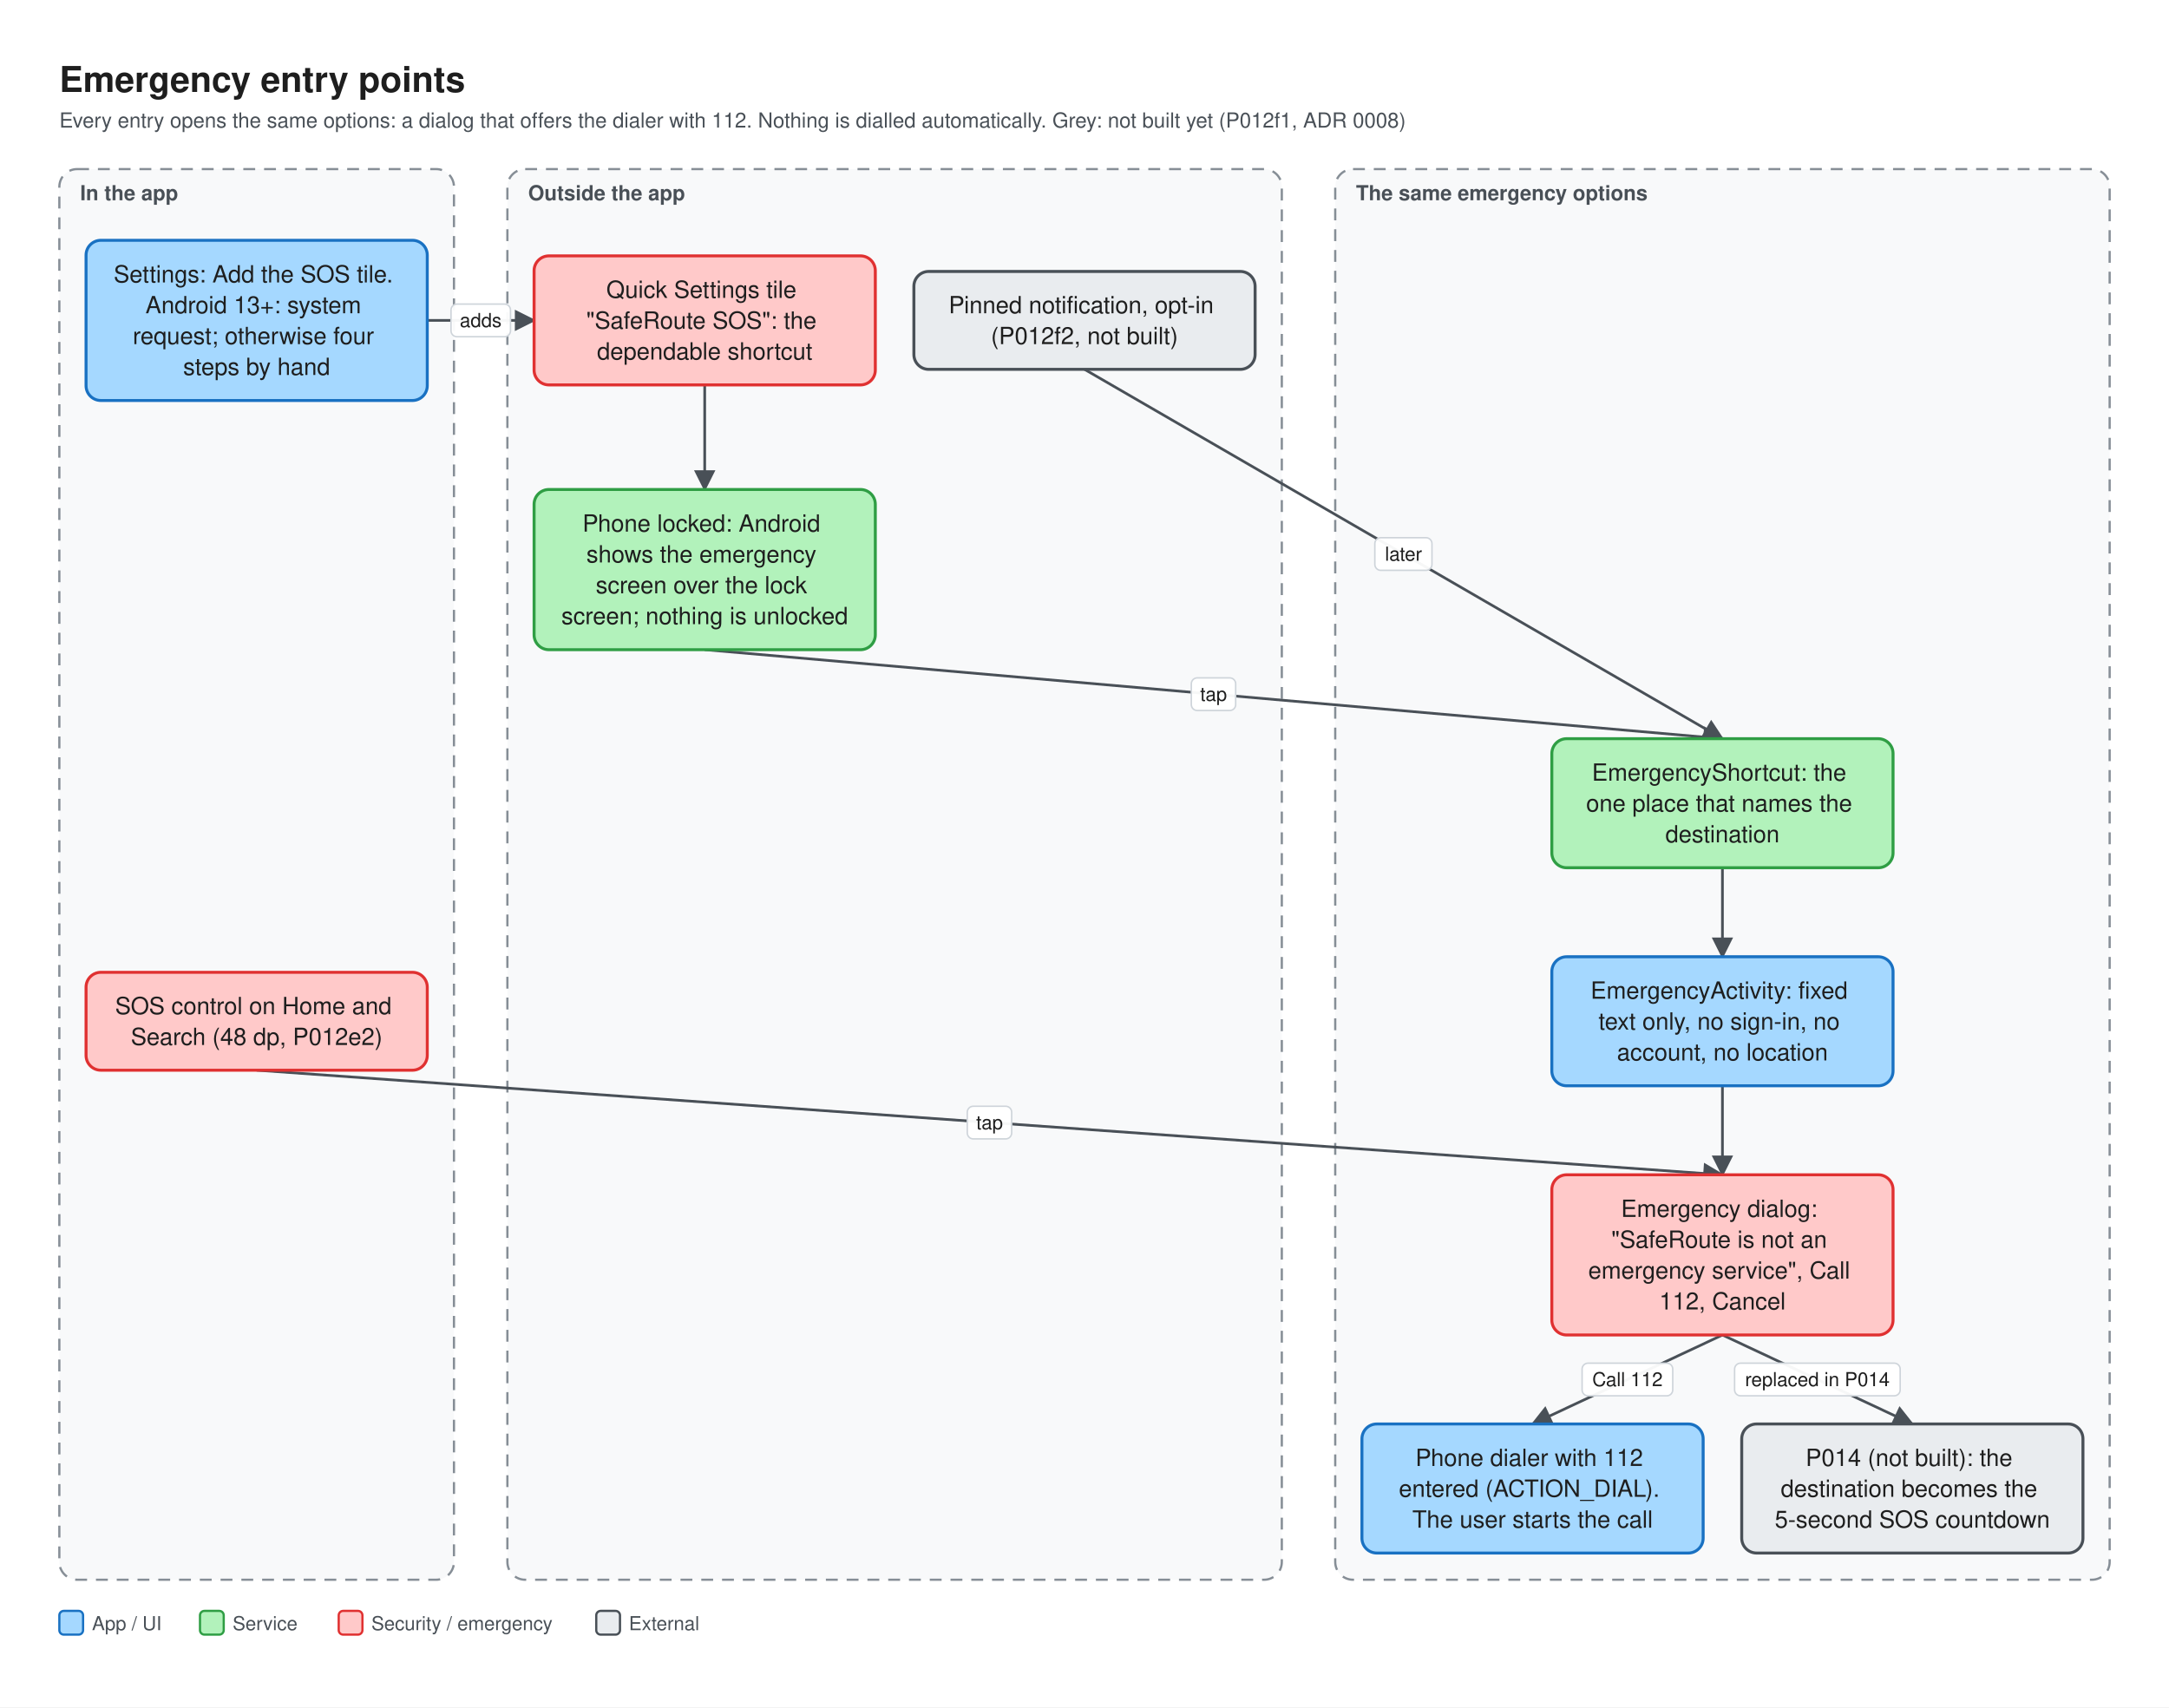
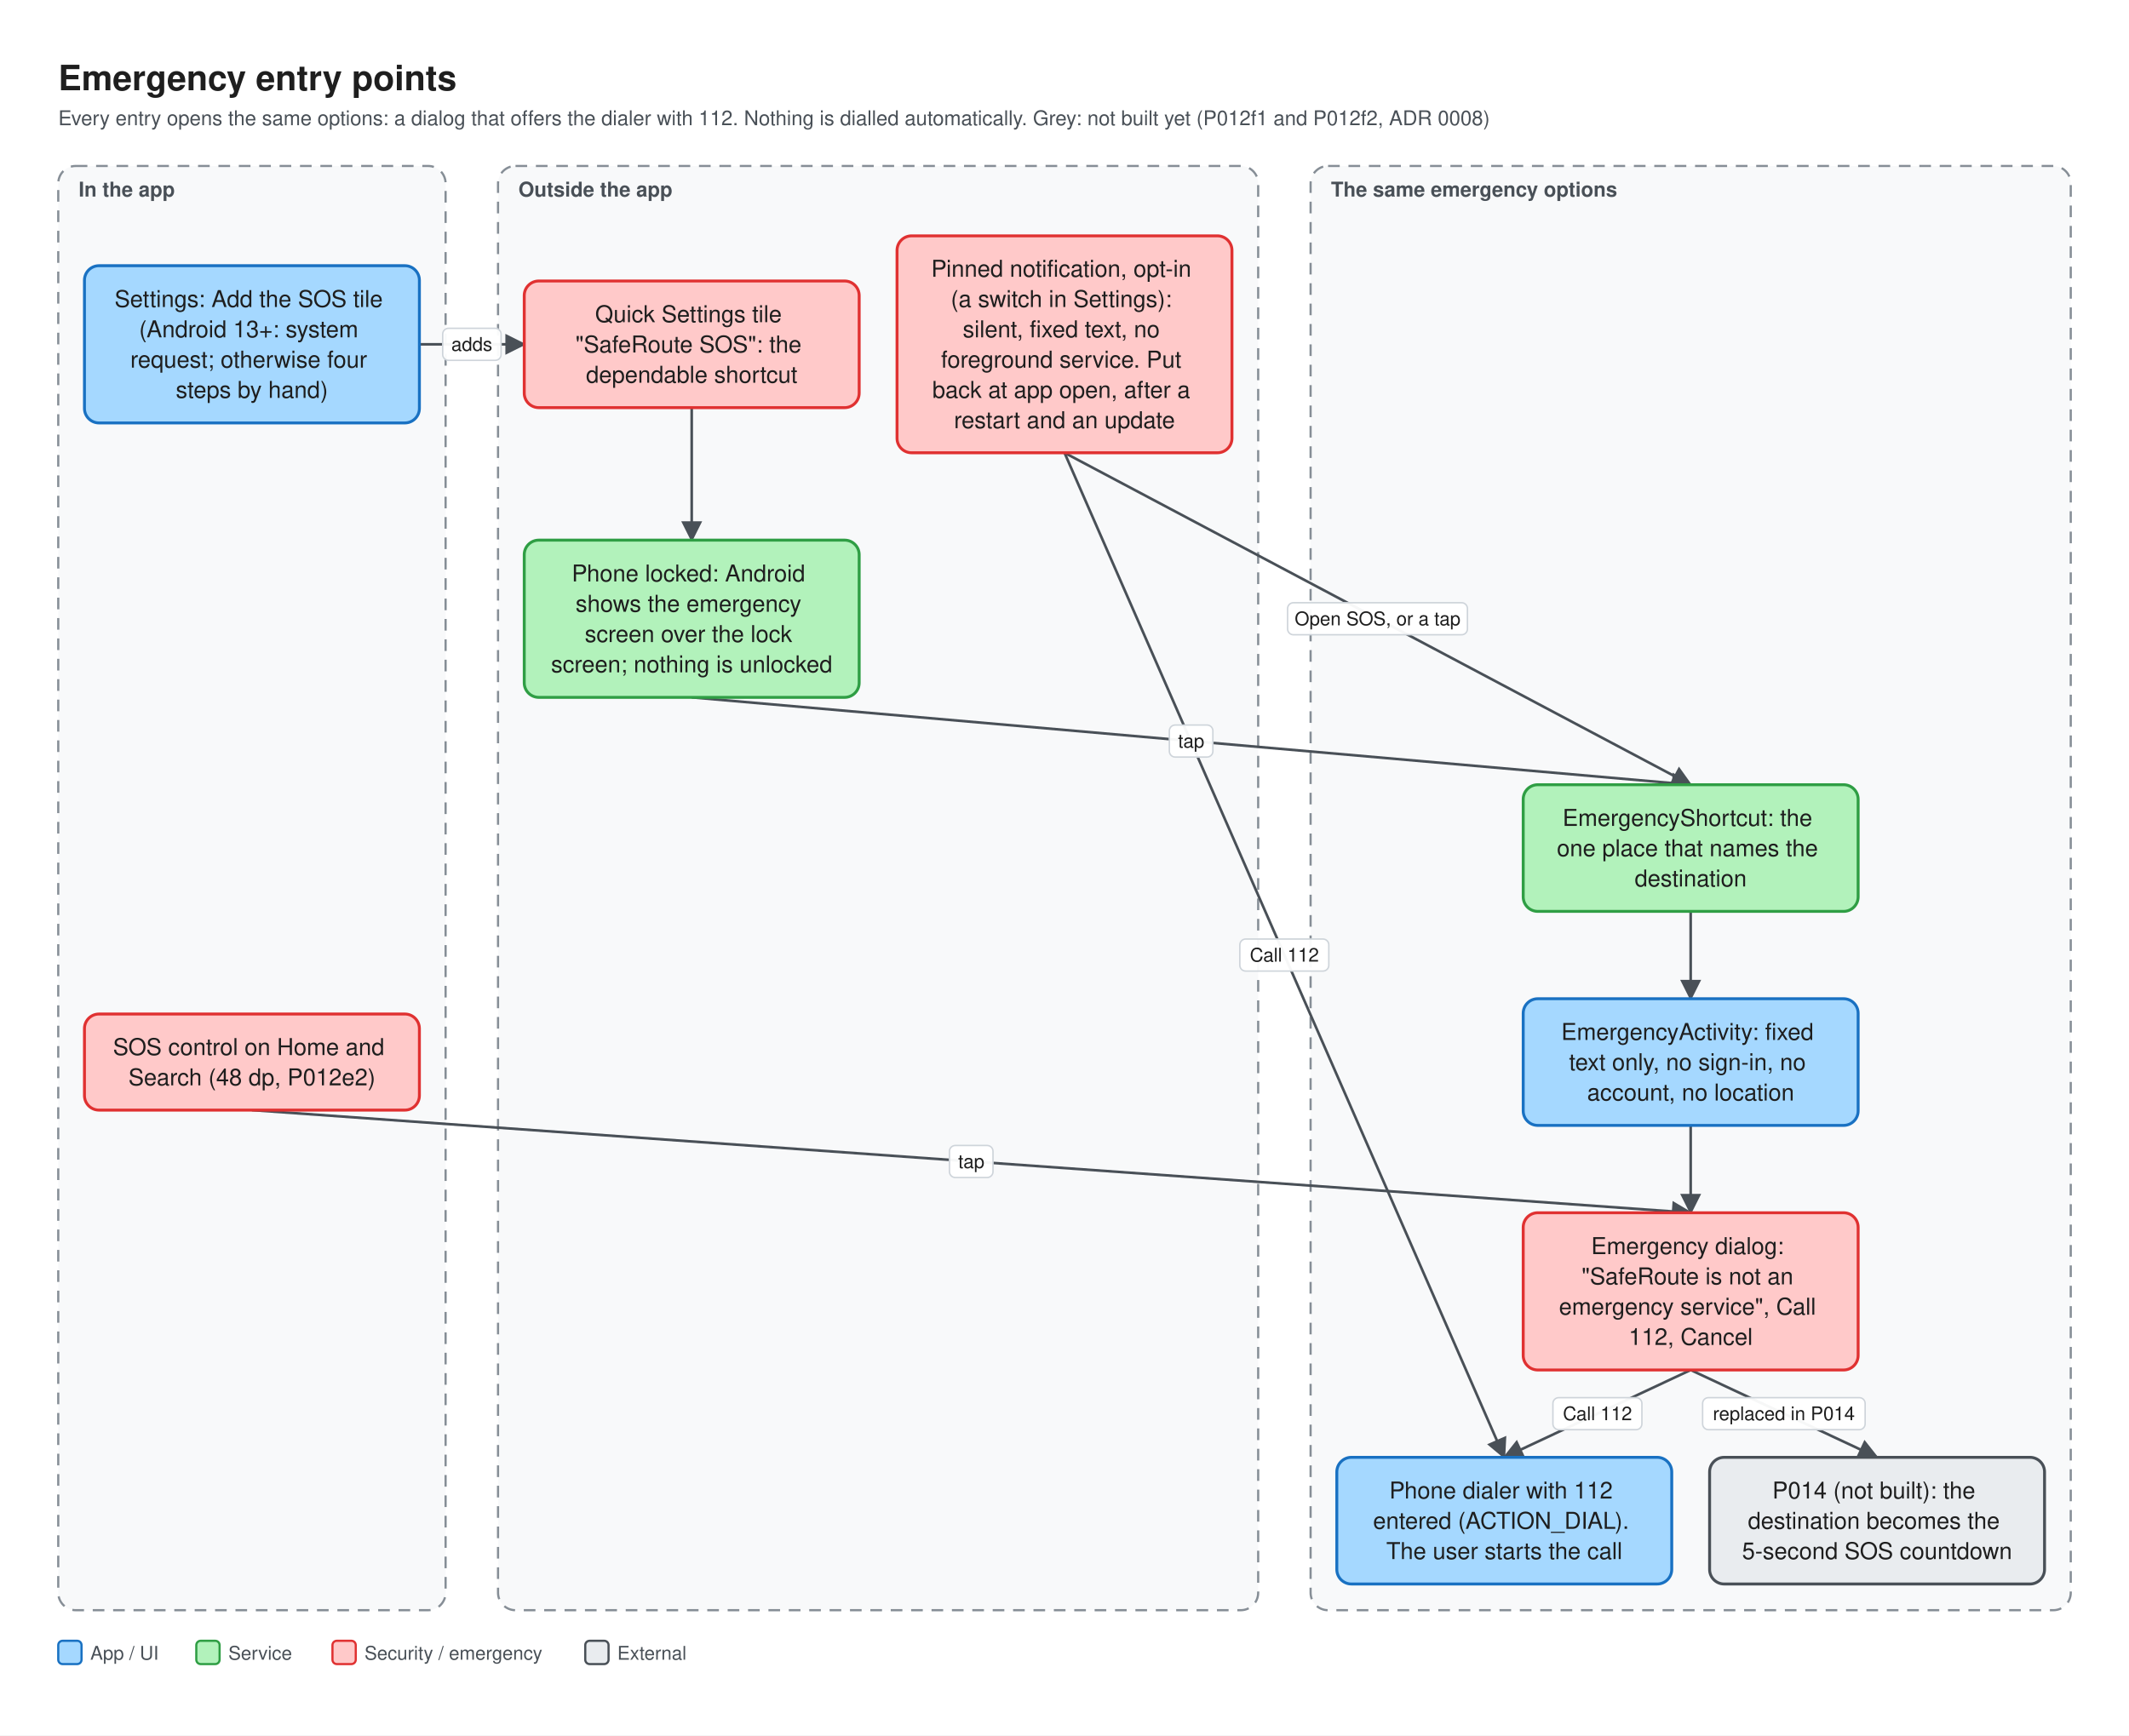
- <svg xmlns="http://www.w3.org/2000/svg" width="1462" height="1151" viewBox="0 0 1462 1151" font-family="Helvetica, Arial, sans-serif">
+ <svg xmlns="http://www.w3.org/2000/svg" width="1462" height="1192" viewBox="0 0 1462 1192" font-family="Helvetica, Arial, sans-serif">
  <defs>
    <marker id="arrow" viewBox="0 0 10 10" refX="9" refY="5" markerWidth="8" markerHeight="8" orient="auto">
      <path d="M0,0 L10,5 L0,10 z" fill="#495057" />
    </marker>
  </defs>
  <rect width="100%" height="100%" fill="#ffffff" />
  <text x="40" y="62" font-size="24" font-weight="700" fill="#1e1e1e">Emergency entry points</text>
-   <text x="40" y="86" font-size="14" fill="#495057">Every entry opens the same options: a dialog that offers the dialer with 112. Nothing is dialled automatically. Grey: not built yet (P012f1, ADR 0008)</text>
-   <rect x="40" y="114" width="266" height="951" rx="12" fill="#f8f9fa" stroke="#868e96" stroke-width="1.5" stroke-dasharray="8 6" />
+   <text x="40" y="86" font-size="14" fill="#495057">Every entry opens the same options: a dialog that offers the dialer with 112. Nothing is dialled automatically. Grey: not built yet (P012f1 and P012f2, ADR 0008)</text>
+   <rect x="40" y="114" width="266" height="992" rx="12" fill="#f8f9fa" stroke="#868e96" stroke-width="1.5" stroke-dasharray="8 6" />
  <text x="54" y="135" font-size="14" font-weight="700" fill="#495057">In the app</text>
-   <rect x="342" y="114" width="522" height="951" rx="12" fill="#f8f9fa" stroke="#868e96" stroke-width="1.5" stroke-dasharray="8 6" />
+   <rect x="342" y="114" width="522" height="992" rx="12" fill="#f8f9fa" stroke="#868e96" stroke-width="1.5" stroke-dasharray="8 6" />
  <text x="356" y="135" font-size="14" font-weight="700" fill="#495057">Outside the app</text>
-   <rect x="900" y="114" width="522" height="951" rx="12" fill="#f8f9fa" stroke="#868e96" stroke-width="1.5" stroke-dasharray="8 6" />
+   <rect x="900" y="114" width="522" height="992" rx="12" fill="#f8f9fa" stroke="#868e96" stroke-width="1.5" stroke-dasharray="8 6" />
  <text x="914" y="135" font-size="14" font-weight="700" fill="#495057">The same emergency options</text>
-   <line x1="173" y1="721.5" x2="1161" y2="792" stroke="#495057" stroke-width="1.8" marker-end="url(#arrow)" />
-   <line x1="475" y1="259.5" x2="475" y2="330" stroke="#495057" stroke-width="1.8" marker-end="url(#arrow)" />
-   <line x1="475" y1="438" x2="1161" y2="498" stroke="#495057" stroke-width="1.8" marker-end="url(#arrow)" />
-   <line x1="731" y1="249" x2="1161" y2="498" stroke="#495057" stroke-width="1.8" marker-end="url(#arrow)" />
-   <line x1="288" y1="216" x2="360" y2="216" stroke="#495057" stroke-width="1.8" marker-end="url(#arrow)" />
-   <line x1="1161" y1="585" x2="1161" y2="645" stroke="#495057" stroke-width="1.8" marker-end="url(#arrow)" />
-   <line x1="1161" y1="732" x2="1161" y2="792" stroke="#495057" stroke-width="1.8" marker-end="url(#arrow)" />
-   <line x1="1161" y1="900" x2="1033" y2="960" stroke="#495057" stroke-width="1.8" marker-end="url(#arrow)" />
-   <line x1="1161" y1="900" x2="1289" y2="960" stroke="#495057" stroke-width="1.8" marker-end="url(#arrow)" />
-   <rect x="58" y="655.5" width="230" height="66" rx="10" fill="#ffc9c9" stroke="#e03131" stroke-width="2" />
+   <line x1="173" y1="762.5" x2="1161" y2="833" stroke="#495057" stroke-width="1.8" marker-end="url(#arrow)" />
+   <line x1="475" y1="280" x2="475" y2="371" stroke="#495057" stroke-width="1.8" marker-end="url(#arrow)" />
+   <line x1="475" y1="479" x2="1161" y2="539" stroke="#495057" stroke-width="1.8" marker-end="url(#arrow)" />
+   <line x1="288" y1="236.5" x2="360" y2="236.5" stroke="#495057" stroke-width="1.8" marker-end="url(#arrow)" />
+   <line x1="1161" y1="626" x2="1161" y2="686" stroke="#495057" stroke-width="1.8" marker-end="url(#arrow)" />
+   <line x1="1161" y1="773" x2="1161" y2="833" stroke="#495057" stroke-width="1.8" marker-end="url(#arrow)" />
+   <line x1="1161" y1="941" x2="1033" y2="1001" stroke="#495057" stroke-width="1.8" marker-end="url(#arrow)" />
+   <line x1="1161" y1="941" x2="1289" y2="1001" stroke="#495057" stroke-width="1.8" marker-end="url(#arrow)" />
+   <line x1="731" y1="311" x2="1161" y2="539" stroke="#495057" stroke-width="1.8" marker-end="url(#arrow)" />
+   <line x1="731" y1="311" x2="1033" y2="1001" stroke="#495057" stroke-width="1.8" marker-end="url(#arrow)" />
+   <rect x="58" y="696.5" width="230" height="66" rx="10" fill="#ffc9c9" stroke="#e03131" stroke-width="2" />
  <text x="173" font-size="16" fill="#1e1e1e" text-anchor="middle">
-     <tspan x="173" y="683.7">SOS control on Home and</tspan>
-     <tspan x="173" y="704.5">Search (48 dp, P012e2)</tspan>
+     <tspan x="173" y="724.7">SOS control on Home and</tspan>
+     <tspan x="173" y="745.5">Search (48 dp, P012e2)</tspan>
  </text>
-   <rect x="360" y="172.5" width="230" height="87" rx="10" fill="#ffc9c9" stroke="#e03131" stroke-width="2" />
+   <rect x="360" y="193" width="230" height="87" rx="10" fill="#ffc9c9" stroke="#e03131" stroke-width="2" />
  <text x="475" font-size="16" fill="#1e1e1e" text-anchor="middle">
-     <tspan x="475" y="200.8">Quick Settings tile</tspan>
-     <tspan x="475" y="221.6">"SafeRoute SOS": the</tspan>
-     <tspan x="475" y="242.4">dependable shortcut</tspan>
+     <tspan x="475" y="221.3">Quick Settings tile</tspan>
+     <tspan x="475" y="242.1">"SafeRoute SOS": the</tspan>
+     <tspan x="475" y="262.9">dependable shortcut</tspan>
  </text>
-   <rect x="616" y="183" width="230" height="66" rx="10" fill="#e9ecef" stroke="#495057" stroke-width="2" />
+   <rect x="616" y="162" width="230" height="149" rx="10" fill="#ffc9c9" stroke="#e03131" stroke-width="2" />
  <text x="731" font-size="16" fill="#1e1e1e" text-anchor="middle">
-     <tspan x="731" y="211.2">Pinned notification, opt-in</tspan>
-     <tspan x="731" y="232">(P012f2, not built)</tspan>
+     <tspan x="731" y="190.1">Pinned notification, opt-in</tspan>
+     <tspan x="731" y="210.9">(a switch in Settings):</tspan>
+     <tspan x="731" y="231.7">silent, fixed text, no</tspan>
+     <tspan x="731" y="252.5">foreground service. Put</tspan>
+     <tspan x="731" y="273.3">back at app open, after a</tspan>
+     <tspan x="731" y="294.1">restart and an update</tspan>
  </text>
-   <rect x="58" y="162" width="230" height="108" rx="10" fill="#a5d8ff" stroke="#1971c2" stroke-width="2" />
+   <rect x="58" y="182.5" width="230" height="108" rx="10" fill="#a5d8ff" stroke="#1971c2" stroke-width="2" />
  <text x="173" font-size="16" fill="#1e1e1e" text-anchor="middle">
-     <tspan x="173" y="190.4">Settings: Add the SOS tile.</tspan>
-     <tspan x="173" y="211.2">Android 13+: system</tspan>
-     <tspan x="173" y="232">request; otherwise four</tspan>
-     <tspan x="173" y="252.8">steps by hand</tspan>
+     <tspan x="173" y="210.9">Settings: Add the SOS tile</tspan>
+     <tspan x="173" y="231.7">(Android 13+: system</tspan>
+     <tspan x="173" y="252.5">request; otherwise four</tspan>
+     <tspan x="173" y="273.3">steps by hand)</tspan>
  </text>
-   <rect x="360" y="330" width="230" height="108" rx="10" fill="#b2f2bb" stroke="#2f9e44" stroke-width="2" />
+   <rect x="360" y="371" width="230" height="108" rx="10" fill="#b2f2bb" stroke="#2f9e44" stroke-width="2" />
  <text x="475" font-size="16" fill="#1e1e1e" text-anchor="middle">
-     <tspan x="475" y="358.4">Phone locked: Android</tspan>
-     <tspan x="475" y="379.2">shows the emergency</tspan>
-     <tspan x="475" y="400">screen over the lock</tspan>
-     <tspan x="475" y="420.8">screen; nothing is unlocked</tspan>
+     <tspan x="475" y="399.4">Phone locked: Android</tspan>
+     <tspan x="475" y="420.2">shows the emergency</tspan>
+     <tspan x="475" y="441">screen over the lock</tspan>
+     <tspan x="475" y="461.8">screen; nothing is unlocked</tspan>
  </text>
-   <rect x="1046" y="498" width="230" height="87" rx="10" fill="#b2f2bb" stroke="#2f9e44" stroke-width="2" />
+   <rect x="1046" y="539" width="230" height="87" rx="10" fill="#b2f2bb" stroke="#2f9e44" stroke-width="2" />
  <text x="1161" font-size="16" fill="#1e1e1e" text-anchor="middle">
-     <tspan x="1161" y="526.3">EmergencyShortcut: the</tspan>
-     <tspan x="1161" y="547.1">one place that names the</tspan>
-     <tspan x="1161" y="567.9">destination</tspan>
+     <tspan x="1161" y="567.3">EmergencyShortcut: the</tspan>
+     <tspan x="1161" y="588.1">one place that names the</tspan>
+     <tspan x="1161" y="608.9">destination</tspan>
  </text>
-   <rect x="1046" y="645" width="230" height="87" rx="10" fill="#a5d8ff" stroke="#1971c2" stroke-width="2" />
+   <rect x="1046" y="686" width="230" height="87" rx="10" fill="#a5d8ff" stroke="#1971c2" stroke-width="2" />
  <text x="1161" font-size="16" fill="#1e1e1e" text-anchor="middle">
-     <tspan x="1161" y="673.3">EmergencyActivity: fixed</tspan>
-     <tspan x="1161" y="694.1">text only, no sign-in, no</tspan>
-     <tspan x="1161" y="714.9">account, no location</tspan>
+     <tspan x="1161" y="714.3">EmergencyActivity: fixed</tspan>
+     <tspan x="1161" y="735.1">text only, no sign-in, no</tspan>
+     <tspan x="1161" y="755.9">account, no location</tspan>
  </text>
-   <rect x="1046" y="792" width="230" height="108" rx="10" fill="#ffc9c9" stroke="#e03131" stroke-width="2" />
+   <rect x="1046" y="833" width="230" height="108" rx="10" fill="#ffc9c9" stroke="#e03131" stroke-width="2" />
  <text x="1161" font-size="16" fill="#1e1e1e" text-anchor="middle">
-     <tspan x="1161" y="820.4">Emergency dialog:</tspan>
-     <tspan x="1161" y="841.2">"SafeRoute is not an</tspan>
-     <tspan x="1161" y="862">emergency service", Call</tspan>
-     <tspan x="1161" y="882.8">112, Cancel</tspan>
+     <tspan x="1161" y="861.4">Emergency dialog:</tspan>
+     <tspan x="1161" y="882.2">"SafeRoute is not an</tspan>
+     <tspan x="1161" y="903">emergency service", Call</tspan>
+     <tspan x="1161" y="923.8">112, Cancel</tspan>
  </text>
-   <rect x="918" y="960" width="230" height="87" rx="10" fill="#a5d8ff" stroke="#1971c2" stroke-width="2" />
+   <rect x="918" y="1001" width="230" height="87" rx="10" fill="#a5d8ff" stroke="#1971c2" stroke-width="2" />
  <text x="1033" font-size="16" fill="#1e1e1e" text-anchor="middle">
-     <tspan x="1033" y="988.3">Phone dialer with 112</tspan>
-     <tspan x="1033" y="1009.1">entered (ACTION_DIAL).</tspan>
-     <tspan x="1033" y="1029.9">The user starts the call</tspan>
+     <tspan x="1033" y="1029.3">Phone dialer with 112</tspan>
+     <tspan x="1033" y="1050.1">entered (ACTION_DIAL).</tspan>
+     <tspan x="1033" y="1070.9">The user starts the call</tspan>
  </text>
-   <rect x="1174" y="960" width="230" height="87" rx="10" fill="#e9ecef" stroke="#495057" stroke-width="2" />
+   <rect x="1174" y="1001" width="230" height="87" rx="10" fill="#e9ecef" stroke="#495057" stroke-width="2" />
  <text x="1289" font-size="16" fill="#1e1e1e" text-anchor="middle">
-     <tspan x="1289" y="988.3">P014 (not built): the</tspan>
-     <tspan x="1289" y="1009.1">destination becomes the</tspan>
-     <tspan x="1289" y="1029.9">5-second SOS countdown</tspan>
+     <tspan x="1289" y="1029.3">P014 (not built): the</tspan>
+     <tspan x="1289" y="1050.1">destination becomes the</tspan>
+     <tspan x="1289" y="1070.9">5-second SOS countdown</tspan>
  </text>
-   <rect x="652" y="745.8" width="29.9" height="22" rx="4" fill="#ffffff" fill-opacity="0.95" stroke="#ced4da" stroke-width="1" />
-   <text x="667" y="761.3" font-size="13" fill="#1e1e1e" text-anchor="middle">tap</text>
-   <rect x="803" y="457" width="29.9" height="22" rx="4" fill="#ffffff" fill-opacity="0.95" stroke="#ced4da" stroke-width="1" />
-   <text x="818" y="472.5" font-size="13" fill="#1e1e1e" text-anchor="middle">tap</text>
-   <rect x="926.7" y="362.5" width="38.5" height="22" rx="4" fill="#ffffff" fill-opacity="0.95" stroke="#ced4da" stroke-width="1" />
-   <text x="946" y="378" font-size="13" fill="#1e1e1e" text-anchor="middle">later</text>
-   <rect x="304" y="205" width="40.1" height="22" rx="4" fill="#ffffff" fill-opacity="0.95" stroke="#ced4da" stroke-width="1" />
-   <text x="324" y="220.5" font-size="13" fill="#1e1e1e" text-anchor="middle">adds</text>
-   <rect x="1066.4" y="919" width="61.1" height="22" rx="4" fill="#ffffff" fill-opacity="0.95" stroke="#ced4da" stroke-width="1" />
-   <text x="1097" y="934.5" font-size="13" fill="#1e1e1e" text-anchor="middle">Call 112</text>
-   <rect x="1169.2" y="919" width="111.6" height="22" rx="4" fill="#ffffff" fill-opacity="0.95" stroke="#ced4da" stroke-width="1" />
-   <text x="1225" y="934.5" font-size="13" fill="#1e1e1e" text-anchor="middle">replaced in P014</text>
-   <rect x="40" y="1086" width="16" height="16" rx="3" fill="#a5d8ff" stroke="#1971c2" stroke-width="1.5" />
-   <text x="62" y="1099" font-size="13" fill="#495057">App / UI</text>
-   <rect x="134.8" y="1086" width="16" height="16" rx="3" fill="#b2f2bb" stroke="#2f9e44" stroke-width="1.5" />
-   <text x="156.8" y="1099" font-size="13" fill="#495057">Service</text>
-   <rect x="228.3" y="1086" width="16" height="16" rx="3" fill="#ffc9c9" stroke="#e03131" stroke-width="1.5" />
-   <text x="250.3" y="1099" font-size="13" fill="#495057">Security / emergency</text>
-   <rect x="401.9" y="1086" width="16" height="16" rx="3" fill="#e9ecef" stroke="#495057" stroke-width="1.5" />
-   <text x="423.9" y="1099" font-size="13" fill="#495057">External</text>
+   <rect x="652" y="786.8" width="29.9" height="22" rx="4" fill="#ffffff" fill-opacity="0.95" stroke="#ced4da" stroke-width="1" />
+   <text x="667" y="802.3" font-size="13" fill="#1e1e1e" text-anchor="middle">tap</text>
+   <rect x="803" y="498" width="29.9" height="22" rx="4" fill="#ffffff" fill-opacity="0.95" stroke="#ced4da" stroke-width="1" />
+   <text x="818" y="513.5" font-size="13" fill="#1e1e1e" text-anchor="middle">tap</text>
+   <rect x="304" y="225.5" width="40.1" height="22" rx="4" fill="#ffffff" fill-opacity="0.95" stroke="#ced4da" stroke-width="1" />
+   <text x="324" y="241" font-size="13" fill="#1e1e1e" text-anchor="middle">adds</text>
+   <rect x="1066.4" y="960" width="61.1" height="22" rx="4" fill="#ffffff" fill-opacity="0.95" stroke="#ced4da" stroke-width="1" />
+   <text x="1097" y="975.5" font-size="13" fill="#1e1e1e" text-anchor="middle">Call 112</text>
+   <rect x="1169.2" y="960" width="111.6" height="22" rx="4" fill="#ffffff" fill-opacity="0.95" stroke="#ced4da" stroke-width="1" />
+   <text x="1225" y="975.5" font-size="13" fill="#1e1e1e" text-anchor="middle">replaced in P014</text>
+   <rect x="884.2" y="414" width="123.5" height="22" rx="4" fill="#ffffff" fill-opacity="0.95" stroke="#ced4da" stroke-width="1" />
+   <text x="946" y="429.5" font-size="13" fill="#1e1e1e" text-anchor="middle">Open SOS, or a tap</text>
+   <rect x="851.4" y="645" width="61.1" height="22" rx="4" fill="#ffffff" fill-opacity="0.95" stroke="#ced4da" stroke-width="1" />
+   <text x="882" y="660.5" font-size="13" fill="#1e1e1e" text-anchor="middle">Call 112</text>
+   <rect x="40" y="1127" width="16" height="16" rx="3" fill="#a5d8ff" stroke="#1971c2" stroke-width="1.5" />
+   <text x="62" y="1140" font-size="13" fill="#495057">App / UI</text>
+   <rect x="134.8" y="1127" width="16" height="16" rx="3" fill="#b2f2bb" stroke="#2f9e44" stroke-width="1.5" />
+   <text x="156.8" y="1140" font-size="13" fill="#495057">Service</text>
+   <rect x="228.3" y="1127" width="16" height="16" rx="3" fill="#ffc9c9" stroke="#e03131" stroke-width="1.5" />
+   <text x="250.3" y="1140" font-size="13" fill="#495057">Security / emergency</text>
+   <rect x="401.9" y="1127" width="16" height="16" rx="3" fill="#e9ecef" stroke="#495057" stroke-width="1.5" />
+   <text x="423.9" y="1140" font-size="13" fill="#495057">External</text>
</svg>
